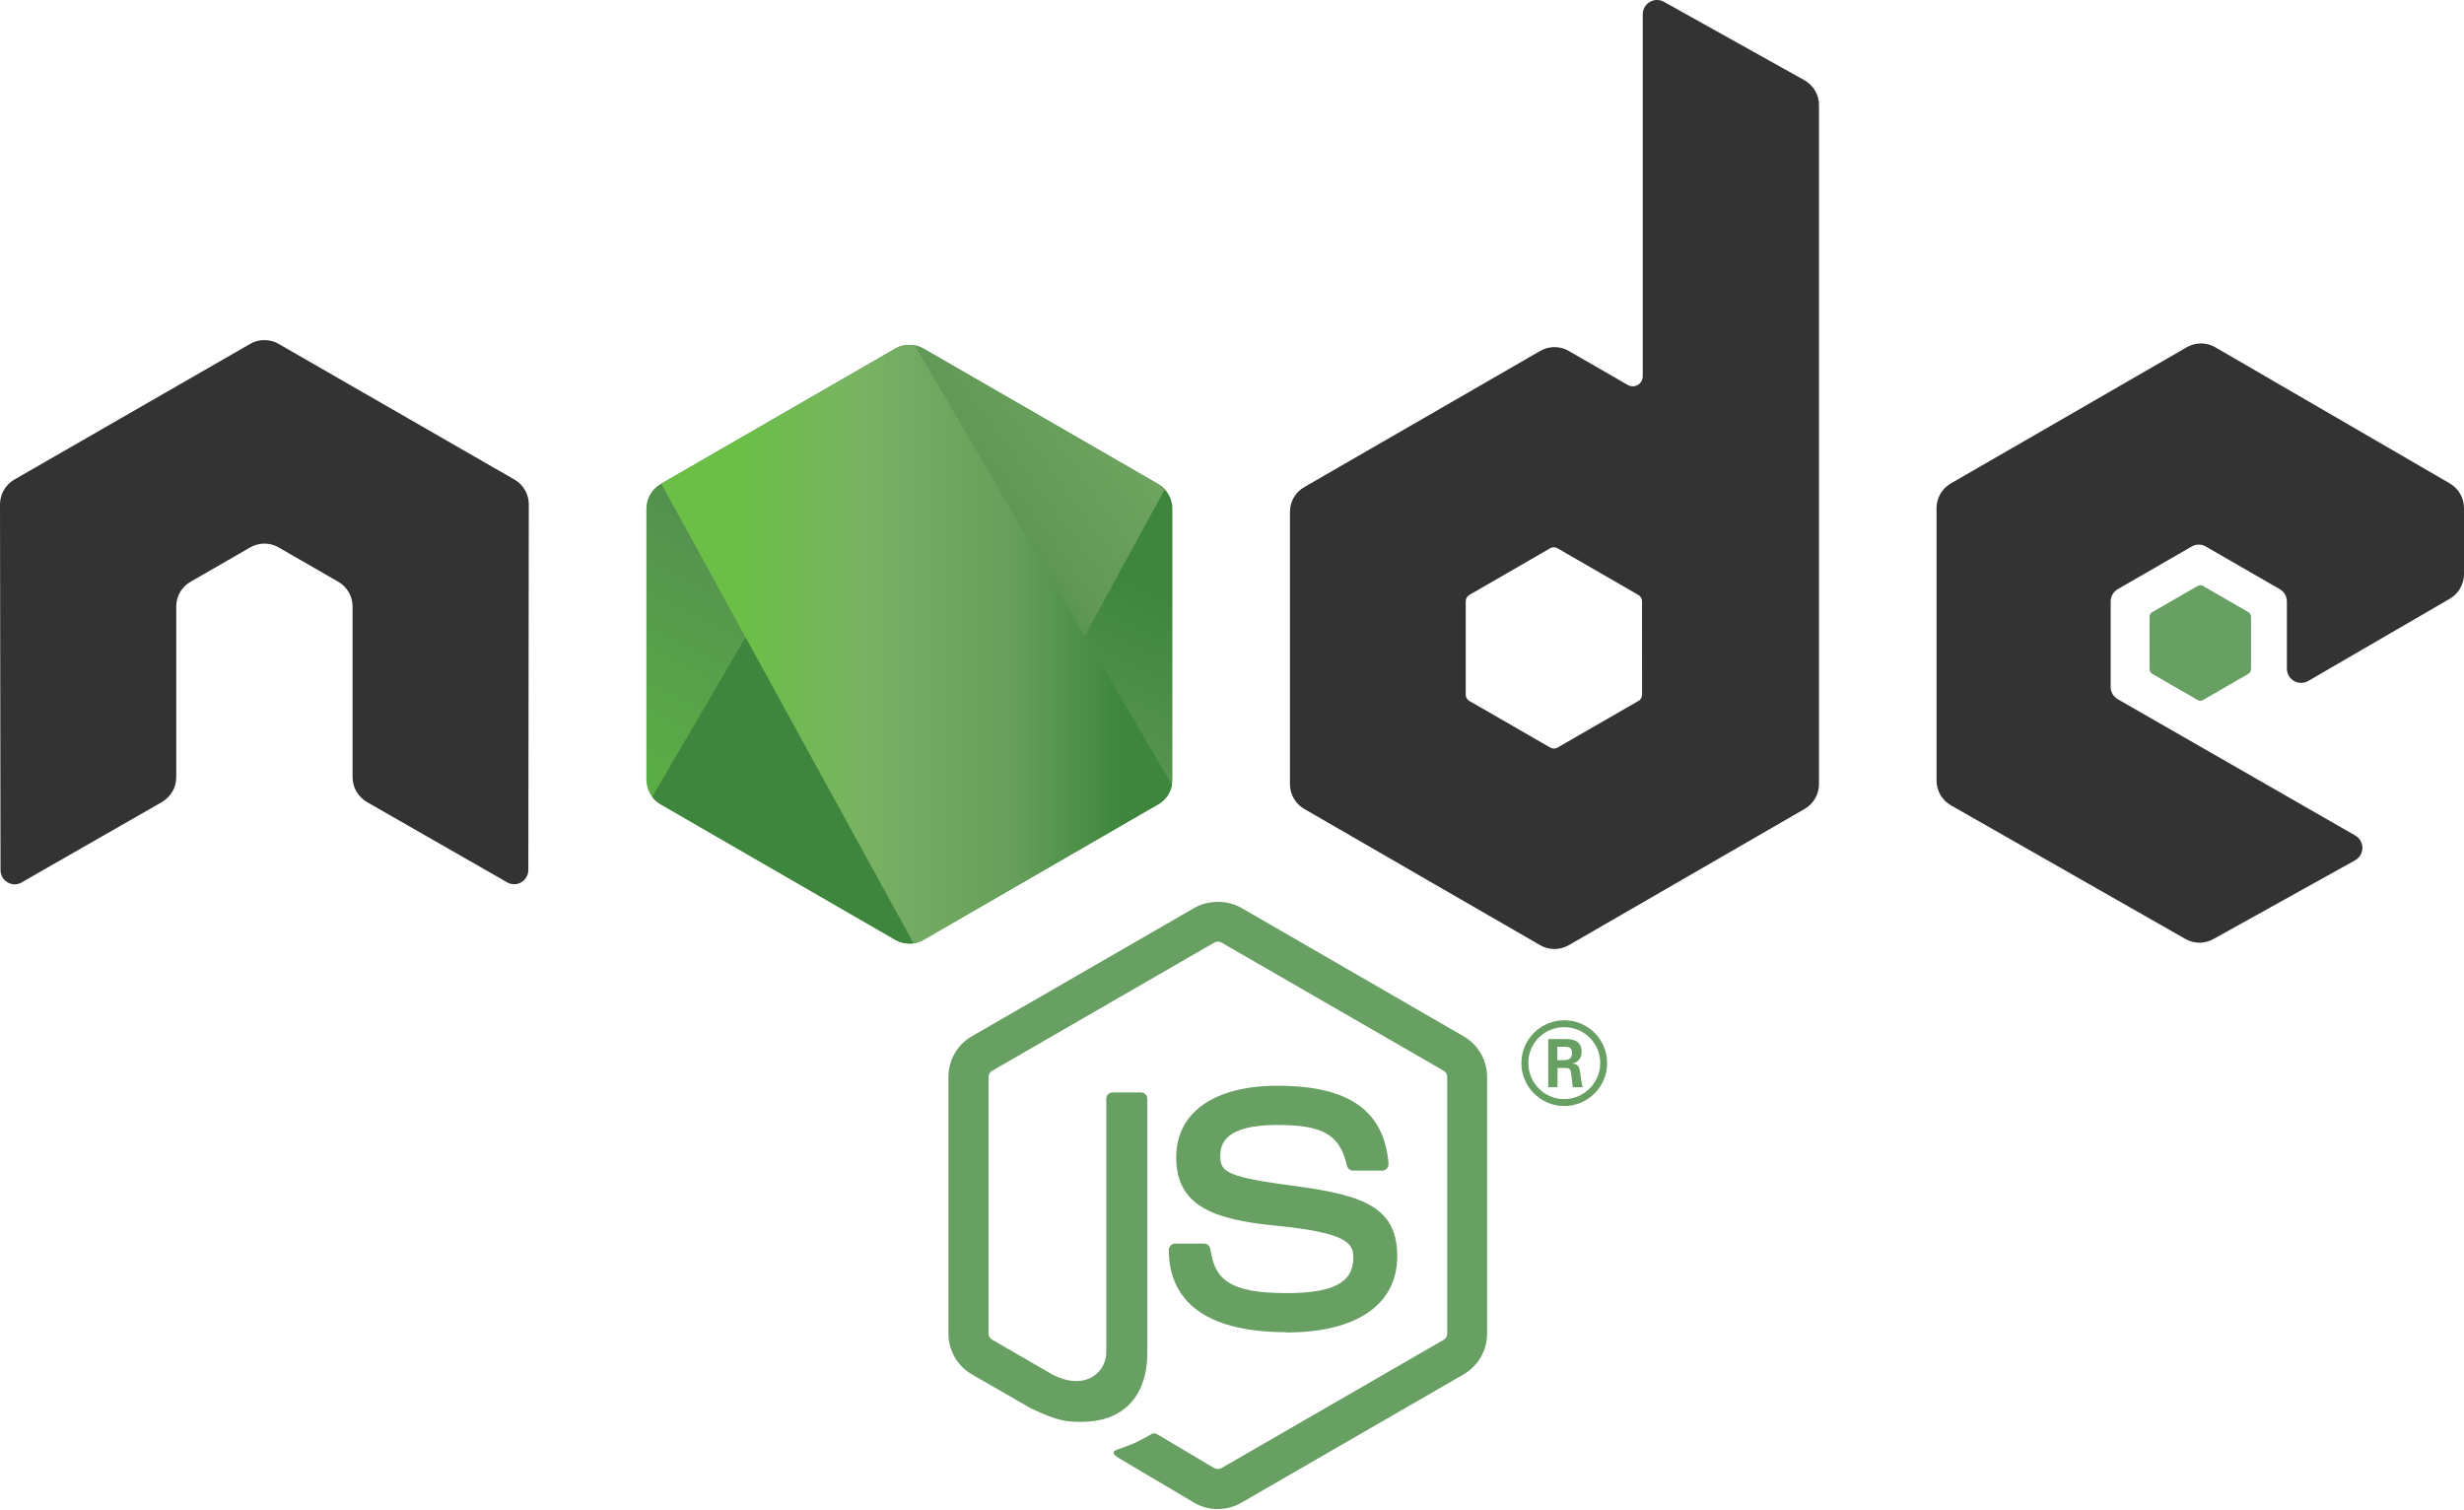
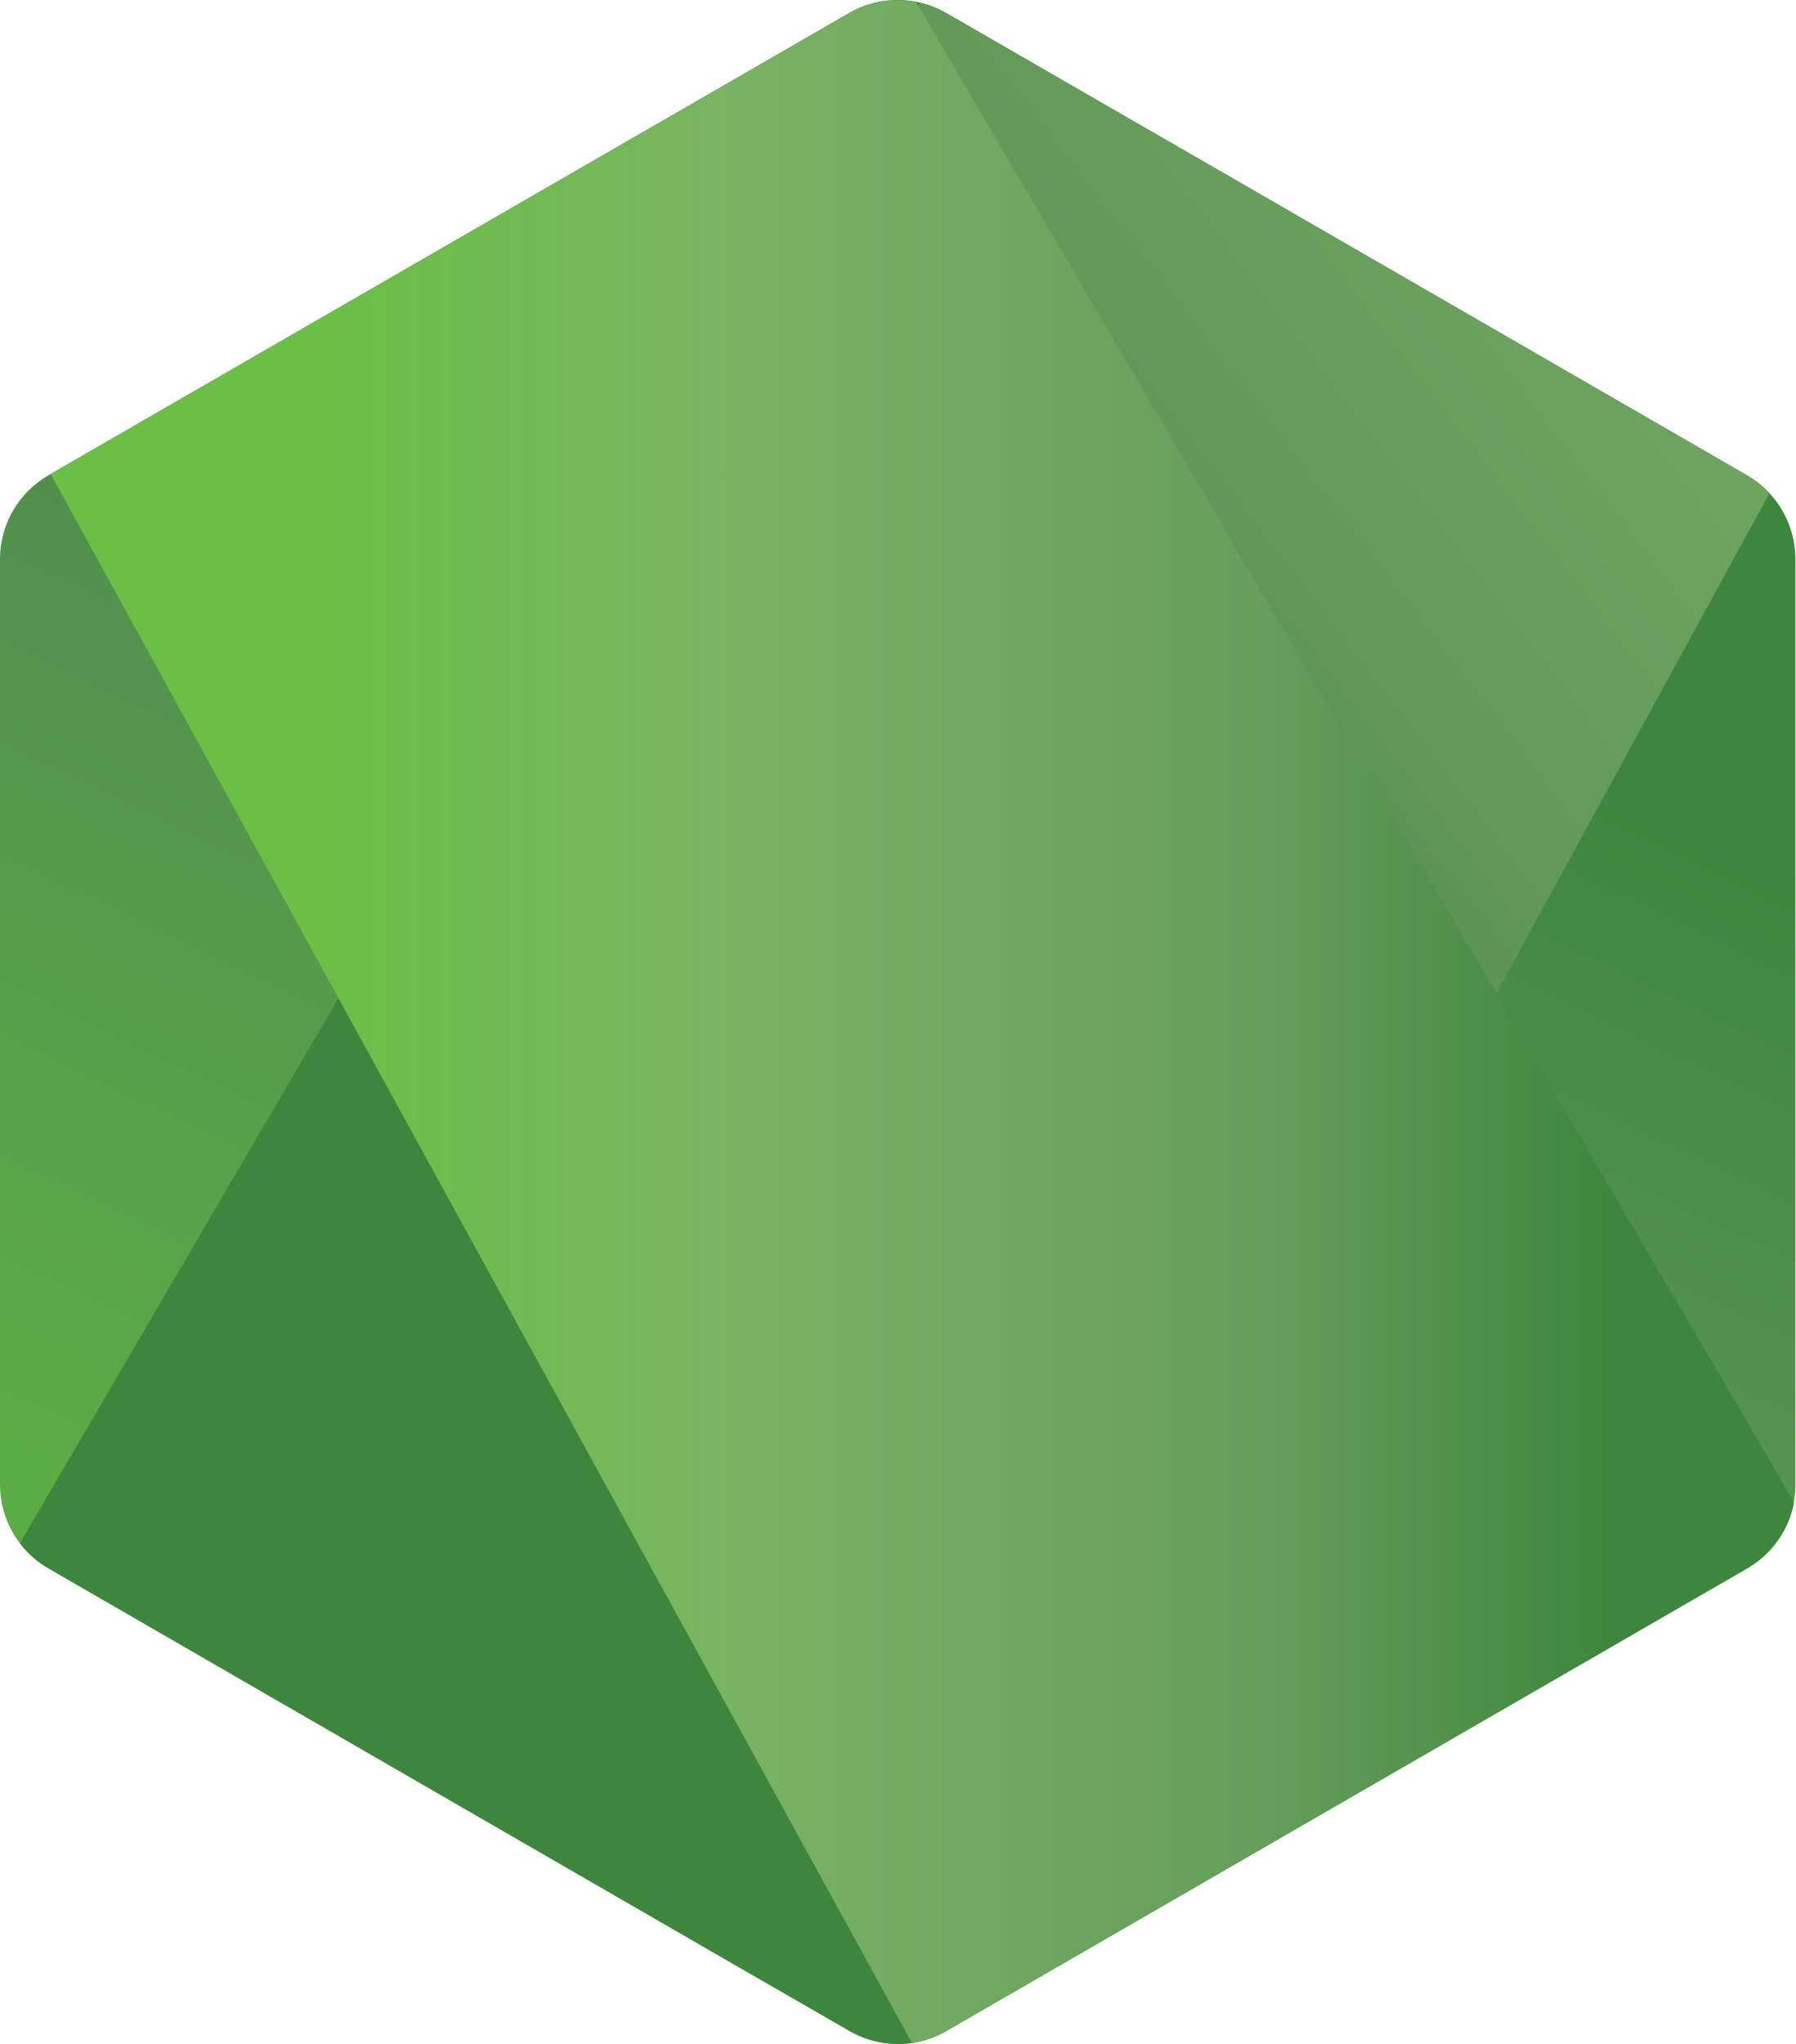
- <svg xmlns="http://www.w3.org/2000/svg" width="589.827" height="361.238" version="1.2" viewBox="0 0 442.37 270.929">
-   <defs>
+ <svg xmlns="http://www.w3.org/2000/svg" width="125.913" height="143.324" version="1.2" viewBox="0 0 94.435 107.493" id="svg58">
+   <defs id="defs36">
    <clipPath id="a">
-       <path d="M239.03 226.605l-42.13 24.317c-1.578.91-2.546 2.59-2.546 4.406v48.668c0 1.817.968 3.496 2.546 4.406l42.133 24.336c1.575.907 3.517.907 5.09 0l42.126-24.336c1.57-.91 2.54-2.59 2.54-4.406v-48.668c0-1.816-.97-3.496-2.55-4.406l-42.12-24.317c-.79-.453-1.67-.68-2.55-.68-.88 0-1.76.227-2.55.68" />
+       <path d="m 239.03,226.605 -42.13,24.317 c -1.578,0.91 -2.546,2.59 -2.546,4.406 v 48.668 c 0,1.817 0.968,3.496 2.546,4.406 l 42.133,24.336 c 1.575,0.907 3.517,0.907 5.09,0 l 42.126,-24.336 c 1.57,-0.91 2.54,-2.59 2.54,-4.406 v -48.668 c 0,-1.816 -0.97,-3.496 -2.55,-4.406 l -42.12,-24.317 c -0.79,-0.453 -1.67,-0.68 -2.55,-0.68 -0.88,0 -1.76,0.227 -2.55,0.68" id="path2" />
    </clipPath>
-     <linearGradient id="b" x1="-.348" x2="1.251" gradientTransform="rotate(116.114 53.1 202.97) scale(86.48)" gradientUnits="userSpaceOnUse">
-       <stop offset=".3" stop-color="#3E863D" />
-       <stop offset=".5" stop-color="#55934F" />
-       <stop offset=".8" stop-color="#5AAD45" />
+     <linearGradient id="b" x1="-0.348" x2="1.251" gradientTransform="matrix(-38.06491,77.65213,-77.65213,-38.06491,258.7233,244.6294)" gradientUnits="userSpaceOnUse">
+       <stop offset=".3" stop-color="#3E863D" id="stop5" />
+       <stop offset=".5" stop-color="#55934F" id="stop7" />
+       <stop offset=".8" stop-color="#5AAD45" id="stop9" />
    </linearGradient>
    <clipPath id="c">
-       <path d="M195.398 307.086c.403.523.907.976 1.5 1.316l36.14 20.875 6.02 3.46c.9.52 1.926.74 2.934.665.336-.027.672-.09 1-.183l44.434-81.36c-.34-.37-.738-.68-1.184-.94l-27.586-15.93-14.582-8.39c-.414-.24-.863-.41-1.32-.53zm0 0" />
+       <path d="m 195.398,307.086 c 0.403,0.523 0.907,0.976 1.5,1.316 l 36.14,20.875 6.02,3.46 c 0.9,0.52 1.926,0.74 2.934,0.665 0.336,-0.027 0.672,-0.09 1,-0.183 l 44.434,-81.36 c -0.34,-0.37 -0.738,-0.68 -1.184,-0.94 l -27.586,-15.93 -14.582,-8.39 c -0.414,-0.24 -0.863,-0.41 -1.32,-0.53 z m 0,0" id="path12" />
    </clipPath>
-     <linearGradient id="d" x1="-.456" x2=".582" gradientTransform="rotate(-36.46 550.846 -214.337) scale(132.798)" gradientUnits="userSpaceOnUse">
-       <stop offset=".57" stop-color="#3E863D" />
-       <stop offset=".72" stop-color="#619857" />
-       <stop offset="1" stop-color="#76AC64" />
+     <linearGradient id="d" x1="-0.456" x2="0.582" gradientTransform="matrix(106.8057,-78.91673,78.91673,106.8057,235.1882,285.3948)" gradientUnits="userSpaceOnUse">
+       <stop offset=".57" stop-color="#3E863D" id="stop15" />
+       <stop offset=".72" stop-color="#619857" id="stop17" />
+       <stop offset="1" stop-color="#76AC64" id="stop19" />
    </linearGradient>
    <clipPath id="e">
-       <path d="M241.066 225.953c-.707.07-1.398.29-2.035.652l-42.01 24.247 45.3 82.51c.63-.09 1.25-.3 1.81-.624l42.13-24.336c1.3-.754 2.19-2.03 2.46-3.476l-46.18-78.89c-.34-.067-.68-.102-1.03-.102-.14 0-.28.007-.42.02" />
+       <path d="m 241.066,225.953 c -0.707,0.07 -1.398,0.29 -2.035,0.652 l -42.01,24.247 45.3,82.51 c 0.63,-0.09 1.25,-0.3 1.81,-0.624 l 42.13,-24.336 c 1.3,-0.754 2.19,-2.03 2.46,-3.476 l -46.18,-78.89 c -0.34,-0.067 -0.68,-0.102 -1.03,-0.102 -0.14,0 -0.28,0.007 -0.42,0.02" id="path22" />
    </clipPath>
-     <linearGradient id="f" x1=".043" x2=".984" gradientTransform="translate(192.862 279.652) scale(97.417)" gradientUnits="userSpaceOnUse">
-       <stop offset=".16" stop-color="#6BBF47" />
-       <stop offset=".38" stop-color="#79B461" />
-       <stop offset=".47" stop-color="#75AC64" />
-       <stop offset=".7" stop-color="#659E5A" />
-       <stop offset=".9" stop-color="#3E863D" />
+     <linearGradient id="f" x1="0.043" x2="0.984" gradientTransform="matrix(97.417,0,0,97.417,192.862,279.652)" gradientUnits="userSpaceOnUse">
+       <stop offset=".16" stop-color="#6BBF47" id="stop25" />
+       <stop offset=".38" stop-color="#79B461" id="stop27" />
+       <stop offset=".47" stop-color="#75AC64" id="stop29" />
+       <stop offset=".7" stop-color="#659E5A" id="stop31" />
+       <stop offset=".9" stop-color="#3E863D" id="stop33" />
    </linearGradient>
  </defs>
-   <path fill="#689f63" d="M218.647 270.93c-1.46 0-2.91-.383-4.19-1.12l-13.337-7.896c-1.992-1.114-1.02-1.508-.363-1.735 2.656-.93 3.195-1.14 6.03-2.75.298-.17.688-.11.993.07l10.246 6.08c.37.2.895.2 1.238 0l39.95-23.06c.37-.21.61-.64.61-1.08v-46.1c0-.46-.24-.87-.618-1.1l-39.934-23.04c-.37-.22-.86-.22-1.23 0l-39.926 23.04c-.387.22-.633.65-.633 1.09v46.1c0 .44.24.86.62 1.07l10.94 6.32c5.94 2.97 9.57-.53 9.57-4.05v-45.5c0-.65.51-1.15 1.16-1.15h5.06c.63 0 1.15.5 1.15 1.15v45.52c0 7.92-4.32 12.47-11.83 12.47-2.31 0-4.13 0-9.21-2.5l-10.48-6.04c-2.59-1.5-4.19-4.3-4.19-7.29v-46.1c0-3 1.6-5.8 4.19-7.28l39.99-23.07c2.53-1.43 5.89-1.43 8.4 0l39.94 23.08c2.58 1.49 4.19 4.28 4.19 7.28v46.1c0 2.99-1.61 5.78-4.19 7.28l-39.94 23.07c-1.28.74-2.73 1.12-4.21 1.12" />
-   <path fill="#689f63" d="M230.987 239.164c-17.48 0-21.145-8.024-21.145-14.754 0-.64.516-1.15 1.157-1.15h5.16c.57 0 1.05.415 1.14.978.78 5.258 3.1 7.91 13.67 7.91 8.42 0 12-1.902 12-6.367 0-2.57-1.02-4.48-14.1-5.76-10.94-1.08-17.7-3.49-17.7-12.24 0-8.06 6.8-12.86 18.19-12.86 12.79 0 19.13 4.44 19.93 13.98.03.33-.09.65-.31.89-.22.23-.53.37-.85.37h-5.19c-.54 0-1.01-.38-1.12-.9-1.25-5.53-4.27-7.3-12.48-7.3-9.19 0-10.26 3.2-10.26 5.6 0 2.91 1.26 3.76 13.66 5.4 12.28 1.63 18.11 3.93 18.11 12.56 0 8.7-7.26 13.69-19.92 13.69m48.66-48.89h1.34c1.1 0 1.31-.77 1.31-1.22 0-1.18-.81-1.18-1.26-1.18h-1.38zm-1.63-3.78h2.97c1.02 0 3.02 0 3.02 2.28 0 1.59-1.02 1.92-1.63 2.12 1.19.08 1.27.86 1.43 1.96.08.69.21 1.88.45 2.28h-1.83c-.05-.4-.33-2.6-.33-2.72-.12-.49-.29-.73-.9-.73h-1.51v3.46h-1.67zm-3.57 4.3c0 3.58 2.89 6.48 6.44 6.48 3.58 0 6.47-2.96 6.47-6.48 0-3.59-2.93-6.44-6.48-6.44-3.5 0-6.44 2.81-6.44 6.43m14.16.03c0 4.24-3.47 7.7-7.7 7.7-4.2 0-7.7-3.42-7.7-7.7 0-4.36 3.58-7.7 7.7-7.7 4.15 0 7.69 3.35 7.69 7.7" />
-   <path fill="#333" fill-rule="evenodd" d="M94.936 90.55c0-1.84-.97-3.53-2.558-4.445l-42.356-24.37c-.715-.42-1.516-.64-2.328-.67h-.438c-.812.03-1.613.25-2.34.67L2.562 86.105C.984 87.025 0 88.715 0 90.555l.093 65.64c0 .91.47 1.76 1.27 2.21.78.48 1.76.48 2.54 0l25.18-14.42c1.59-.946 2.56-2.618 2.56-4.44V108.88c0-1.83.97-3.52 2.555-4.43l10.72-6.174c.796-.46 1.67-.688 2.56-.688.876 0 1.77.226 2.544.687l10.715 6.172c1.586.91 2.56 2.6 2.56 4.43v30.663c0 1.82.983 3.5 2.565 4.44l25.164 14.41c.79.47 1.773.47 2.56 0 .776-.45 1.268-1.3 1.268-2.21zm199.868 34.176c0 .457-.243.88-.64 1.106l-14.548 8.386c-.395.227-.883.227-1.277 0l-14.55-8.386c-.4-.227-.64-.65-.64-1.106V107.93c0-.458.24-.88.63-1.11l14.54-8.4c.4-.23.89-.23 1.29 0l14.55 8.4c.4.23.64.652.64 1.11zM298.734.324c-.794-.442-1.76-.43-2.544.027-.78.46-1.262 1.3-1.262 2.21v65c0 .64-.34 1.23-.894 1.55-.55.32-1.235.32-1.79 0L281.634 63c-1.58-.914-3.526-.914-5.112 0l-42.37 24.453c-1.583.91-2.56 2.6-2.56 4.42v48.92c0 1.83.977 3.51 2.56 4.43l42.37 24.47c1.582.91 3.53.91 5.117 0l42.37-24.48c1.58-.92 2.56-2.6 2.56-4.43V18.863c0-1.856-1.01-3.563-2.63-4.47zm141.093 107.164c1.574-.914 2.543-2.602 2.543-4.422V91.21c0-1.824-.97-3.507-2.547-4.425l-42.1-24.44c-1.59-.92-3.54-.92-5.13 0l-42.36 24.45c-1.59.92-2.56 2.6-2.56 4.43v48.9c0 1.84.99 3.54 2.58 4.45l42.09 23.99c1.55.89 3.45.9 5.02.03l25.46-14.15c.8-.45 1.31-1.3 1.31-2.22 0-.92-.49-1.78-1.29-2.23l-42.62-24.46c-.8-.45-1.29-1.3-1.29-2.21v-15.34c0-.916.48-1.76 1.28-2.216l13.26-7.65c.79-.46 1.76-.46 2.55 0l13.27 7.65c.79.45 1.28 1.3 1.28 2.21v12.06c0 .91.49 1.76 1.28 2.22.79.45 1.77.45 2.56-.01zm0 0" />
-   <path fill="#689f63" fill-rule="evenodd" d="M394.538 105.2c.3-.177.676-.177.98 0l8.13 4.69c.304.176.49.5.49.85v9.39c0 .35-.186.674-.49.85l-8.13 4.69c-.304.177-.68.177-.98 0l-8.125-4.69c-.31-.176-.5-.5-.5-.85v-9.39c0-.35.18-.674.49-.85zm0 0" />
-   <g clip-path="url(#a)" transform="translate(-78.306 -164.016)">
-     <path fill="url(#b)" d="M331.363 246.793l-118.715-58.19-60.87 124.174L270.49 370.97zm0 0" />
+   <g clip-path="url(#a)" transform="translate(-194.3545,-225.925)" id="g48">
+     <path d="m 331.363,246.793 -118.715,-58.19 -60.87,124.174 118.712,58.193 z m 0,0" id="path46" style="fill:url(#b)" />
  </g>
-   <g clip-path="url(#c)" transform="translate(-78.306 -164.016)">
-     <path fill="url(#d)" d="M144.07 264.004l83.825 113.453 110.86-81.906-83.83-113.45zm0 0" />
+   <g clip-path="url(#c)" transform="translate(-194.3545,-225.925)" id="g52">
+     <path d="m 144.07,264.004 83.825,113.453 110.86,-81.906 -83.83,-113.45 z m 0,0" id="path50" style="fill:url(#d)" />
  </g>
-   <g clip-path="url(#e)" transform="translate(-78.306 -164.016)">
-     <path fill="url(#f)" d="M197.02 225.934v107.43h91.683v-107.43zm0 0" />
+   <g clip-path="url(#e)" transform="translate(-194.3545,-225.925)" id="g56">
+     <path d="m 197.02,225.934 v 107.43 h 91.683 v -107.43 z m 0,0" id="path54" style="fill:url(#f)" />
  </g>
</svg>
